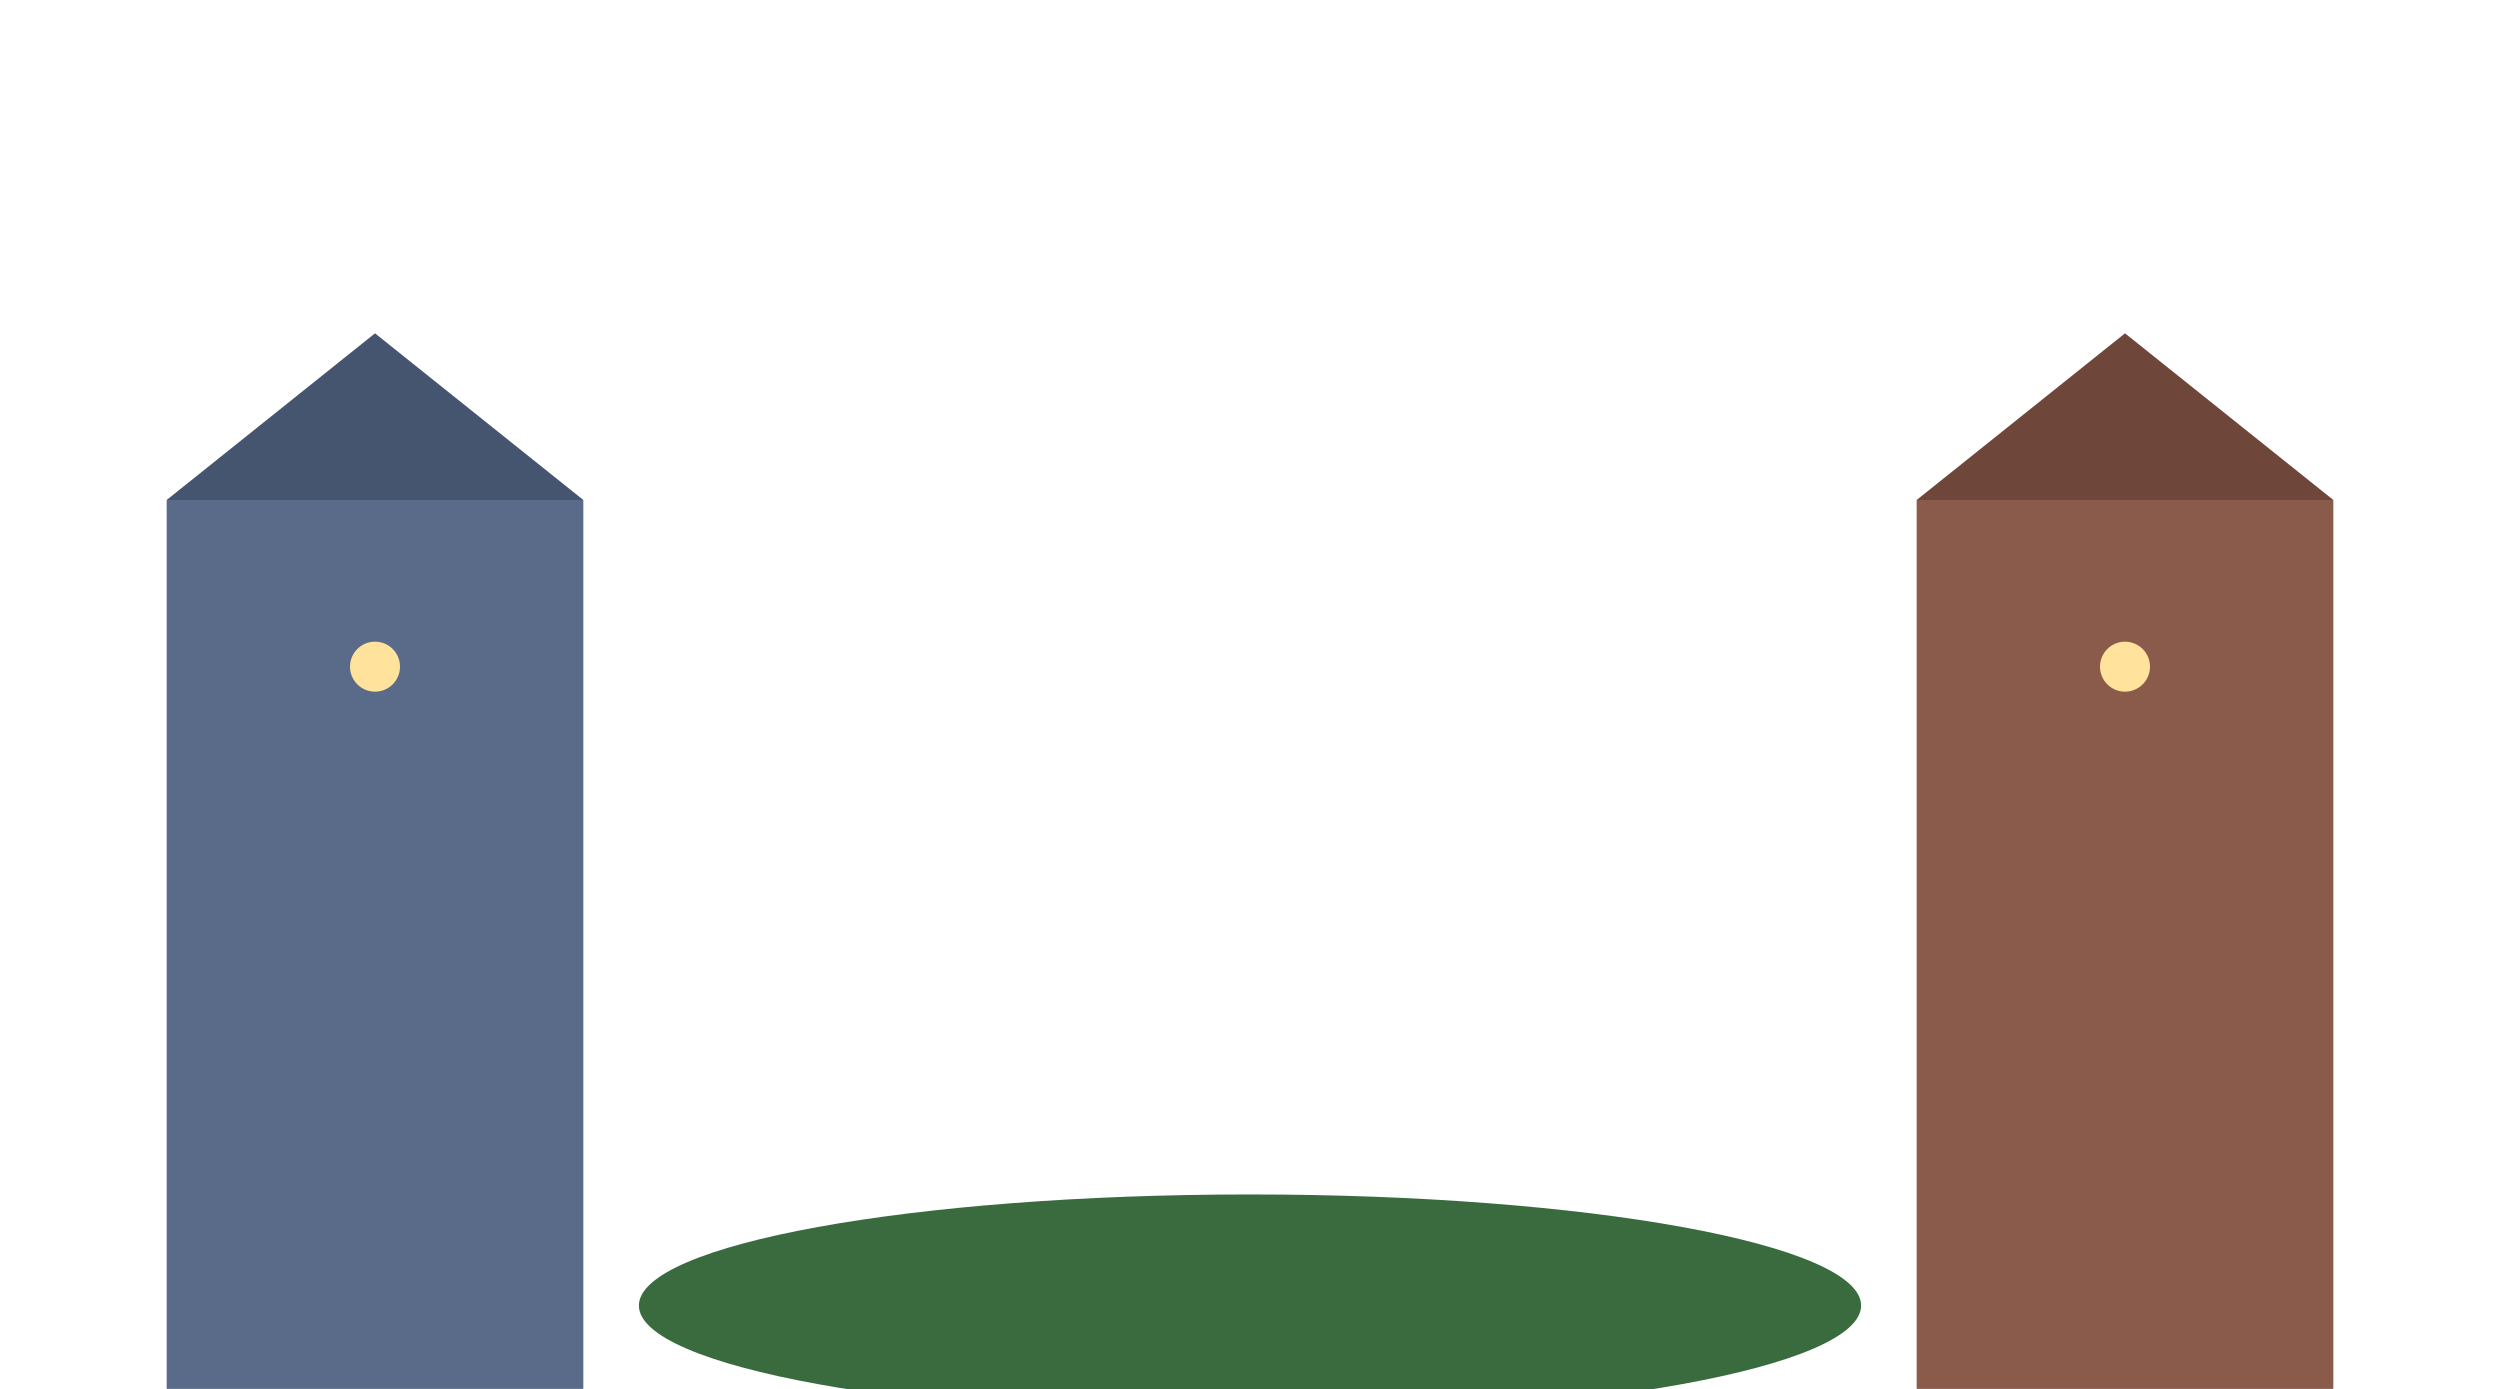
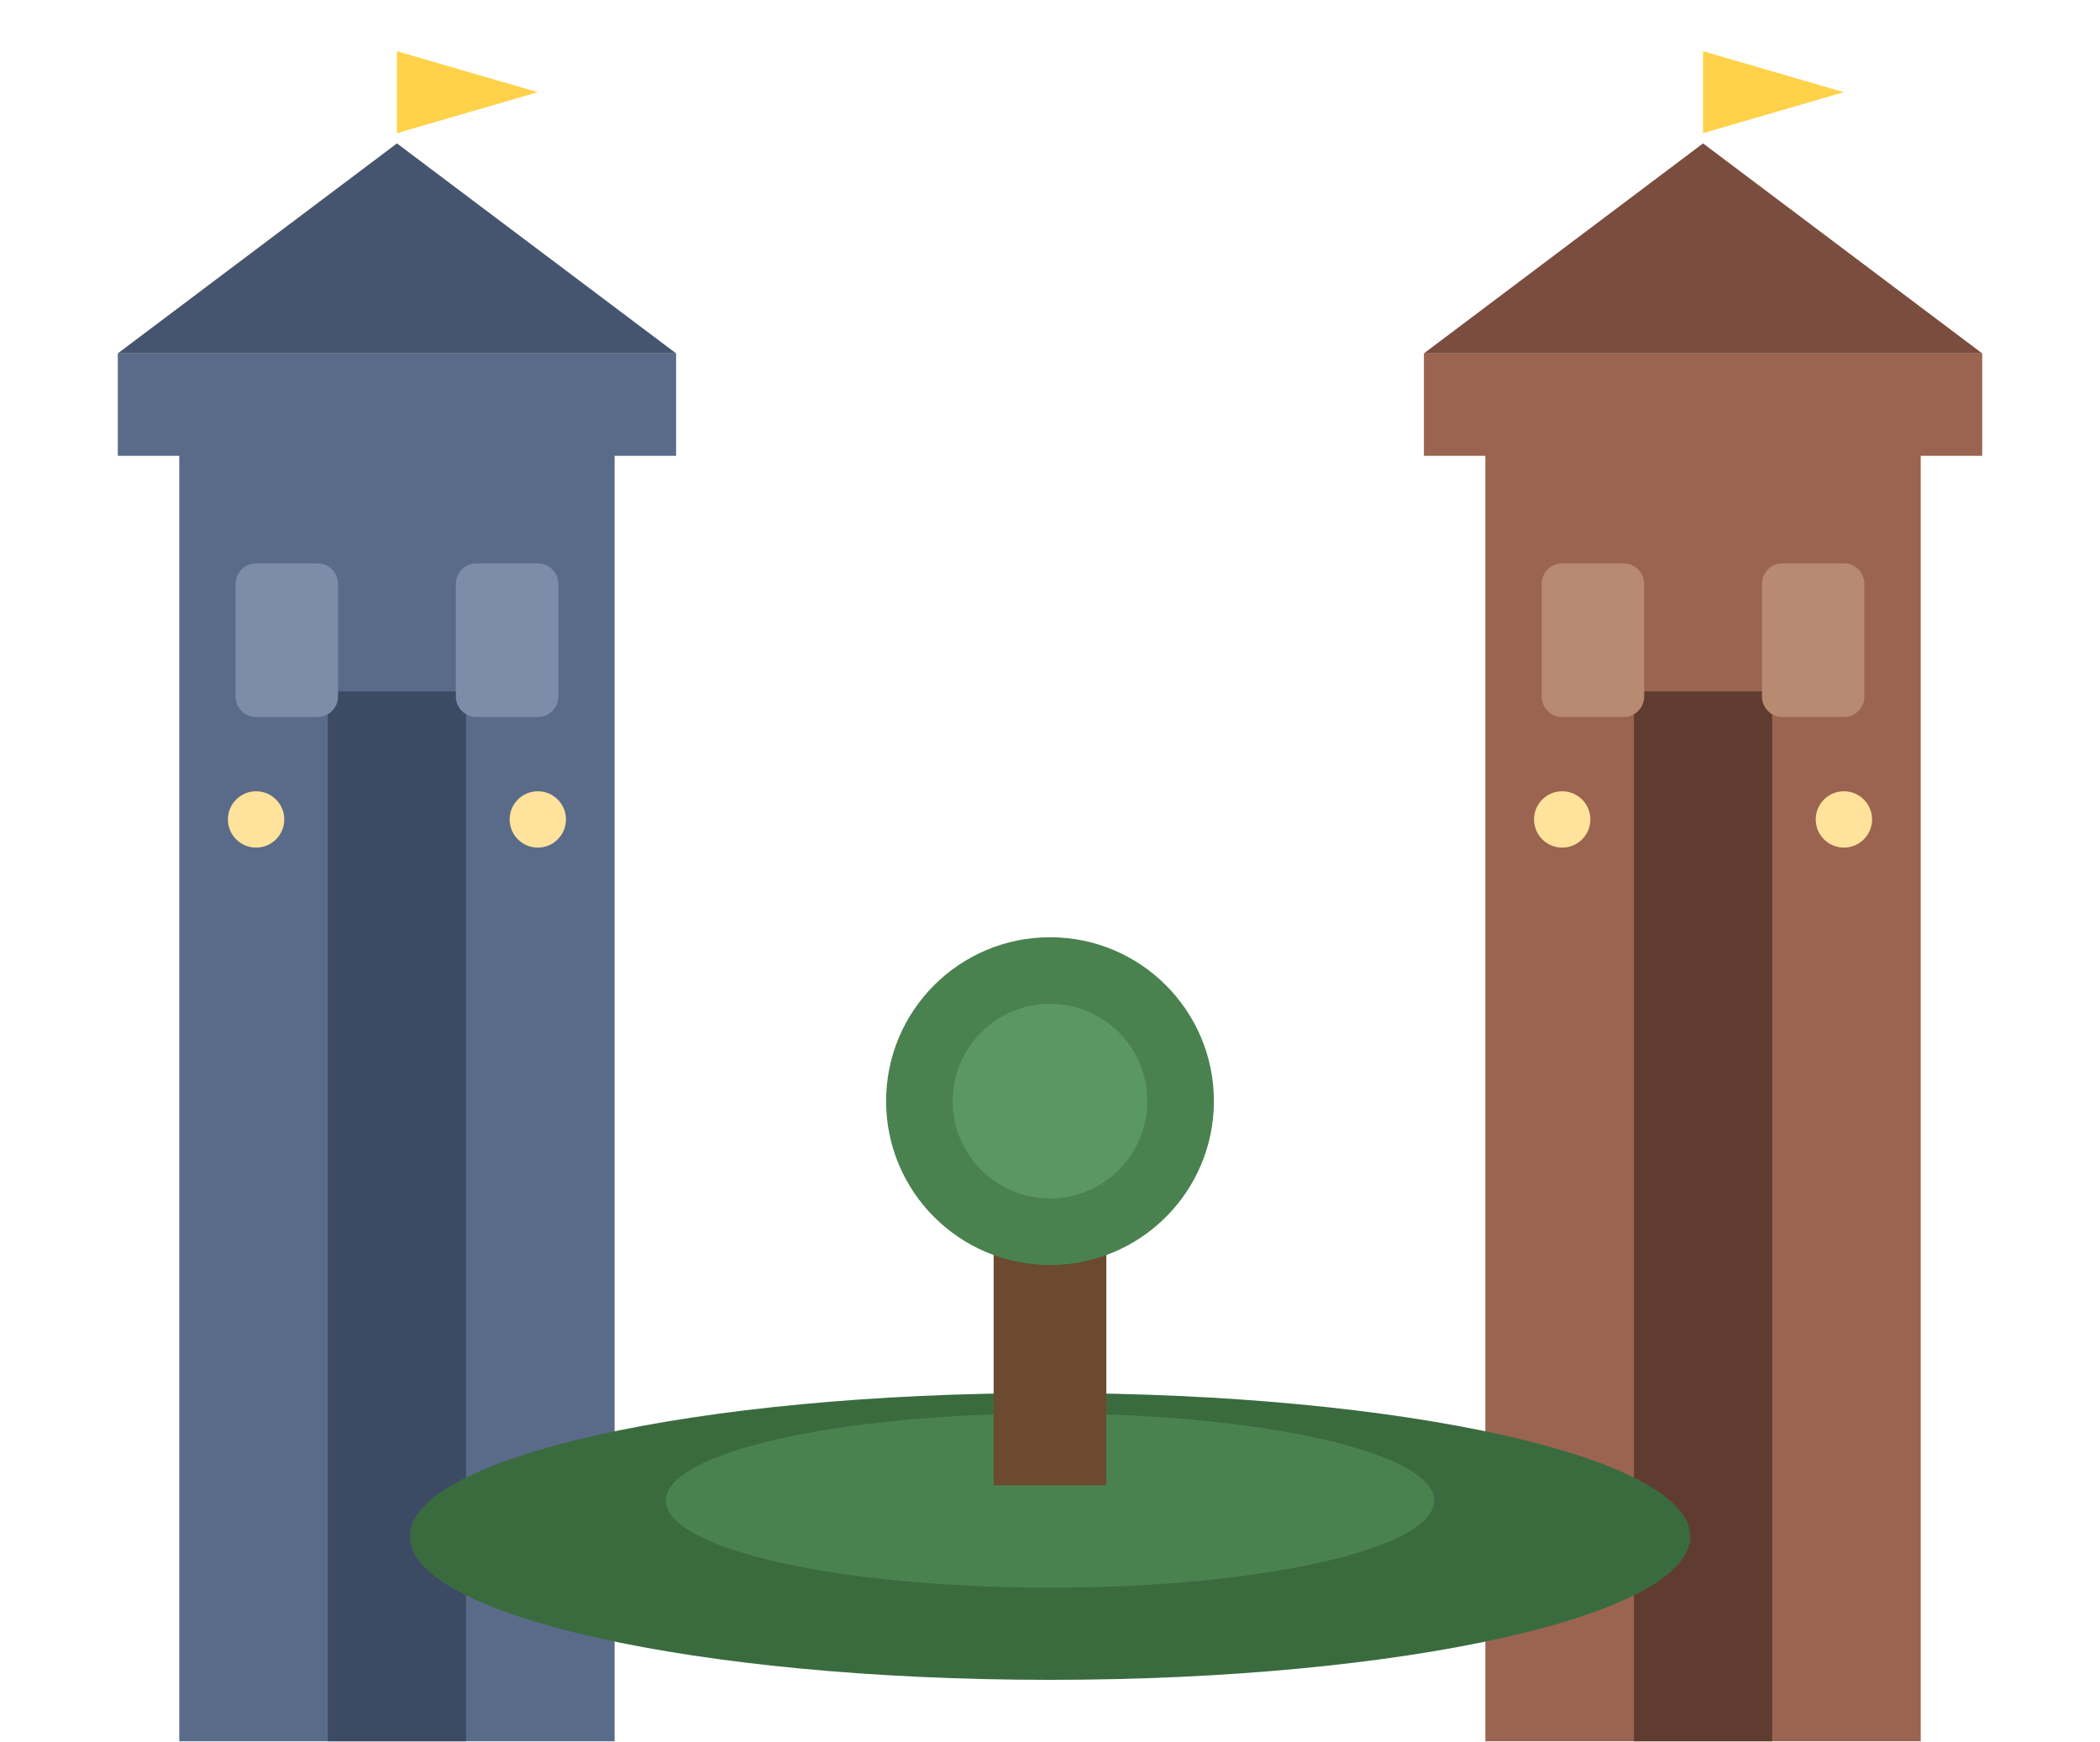
- <svg xmlns="http://www.w3.org/2000/svg" viewBox="0 0 900 500" fill="none">
-   <rect x="60" y="180" width="150" height="320" fill="#5a6b8a" />
-   <path d="M60 180 L135 120 L210 180 Z" fill="#46556f" />
-   <rect x="690" y="180" width="150" height="320" fill="#8a5a4a" />
-   <path d="M690 180 L765 120 L840 180 Z" fill="#6f463a" />
-   <ellipse cx="450" cy="470" rx="220" ry="40" fill="#3a6b3f" />
+ <svg xmlns="http://www.w3.org/2000/svg" viewBox="0 0 820 680" fill="none">
+   <g fill="#5a6b8a">
+     <rect x="70" y="170" width="170" height="510" />
+     <rect x="46" y="138" width="218" height="40" />
+   </g>
+   <path d="M46 138 L155 56 L264 138 Z" fill="#46556f" />
+   <rect x="128" y="270" width="54" height="410" fill="#3c4a64" />
+   <g fill="#7d8ca8">
+     <rect x="92" y="220" width="40" height="60" rx="8" />
+     <rect x="178" y="220" width="40" height="60" rx="8" />
+   </g>
+   <g fill="#9a6450">
+     <rect x="580" y="170" width="170" height="510" />
+     <rect x="556" y="138" width="218" height="40" />
+   </g>
+   <path d="M556 138 L665 56 L774 138 Z" fill="#7a4d3e" />
+   <rect x="638" y="270" width="54" height="410" fill="#603c30" />
+   <g fill="#b98a72">
+     <rect x="602" y="220" width="40" height="60" rx="8" />
+     <rect x="688" y="220" width="40" height="60" rx="8" />
+   </g>
+   <ellipse cx="410" cy="600" rx="250" ry="56" fill="#3a6b3f" />
+   <ellipse cx="410" cy="586" rx="150" ry="34" fill="#4a824f" />
+   <rect x="388" y="430" width="44" height="150" fill="#6b4a2f" />
+   <circle cx="410" cy="430" r="64" fill="#4a824f" />
+   <circle cx="410" cy="430" r="38" fill="#5b9760" />
+   <g id="anim-flag" fill="#ffd24a">
+     <path d="M155 56 L155 20 L210 36 L155 52 Z" />
+     <path d="M665 56 L665 20 L720 36 L665 52 Z" />
+   </g>
  <g id="anim-glow" fill="#ffe39c">
-     <circle cx="135" cy="240" r="9" />
-     <circle cx="765" cy="240" r="9" />
+     <circle cx="100" cy="320" r="11" />
+     <circle cx="210" cy="320" r="11" />
+     <circle cx="610" cy="320" r="11" />
+     <circle cx="720" cy="320" r="11" />
  </g>
</svg>
